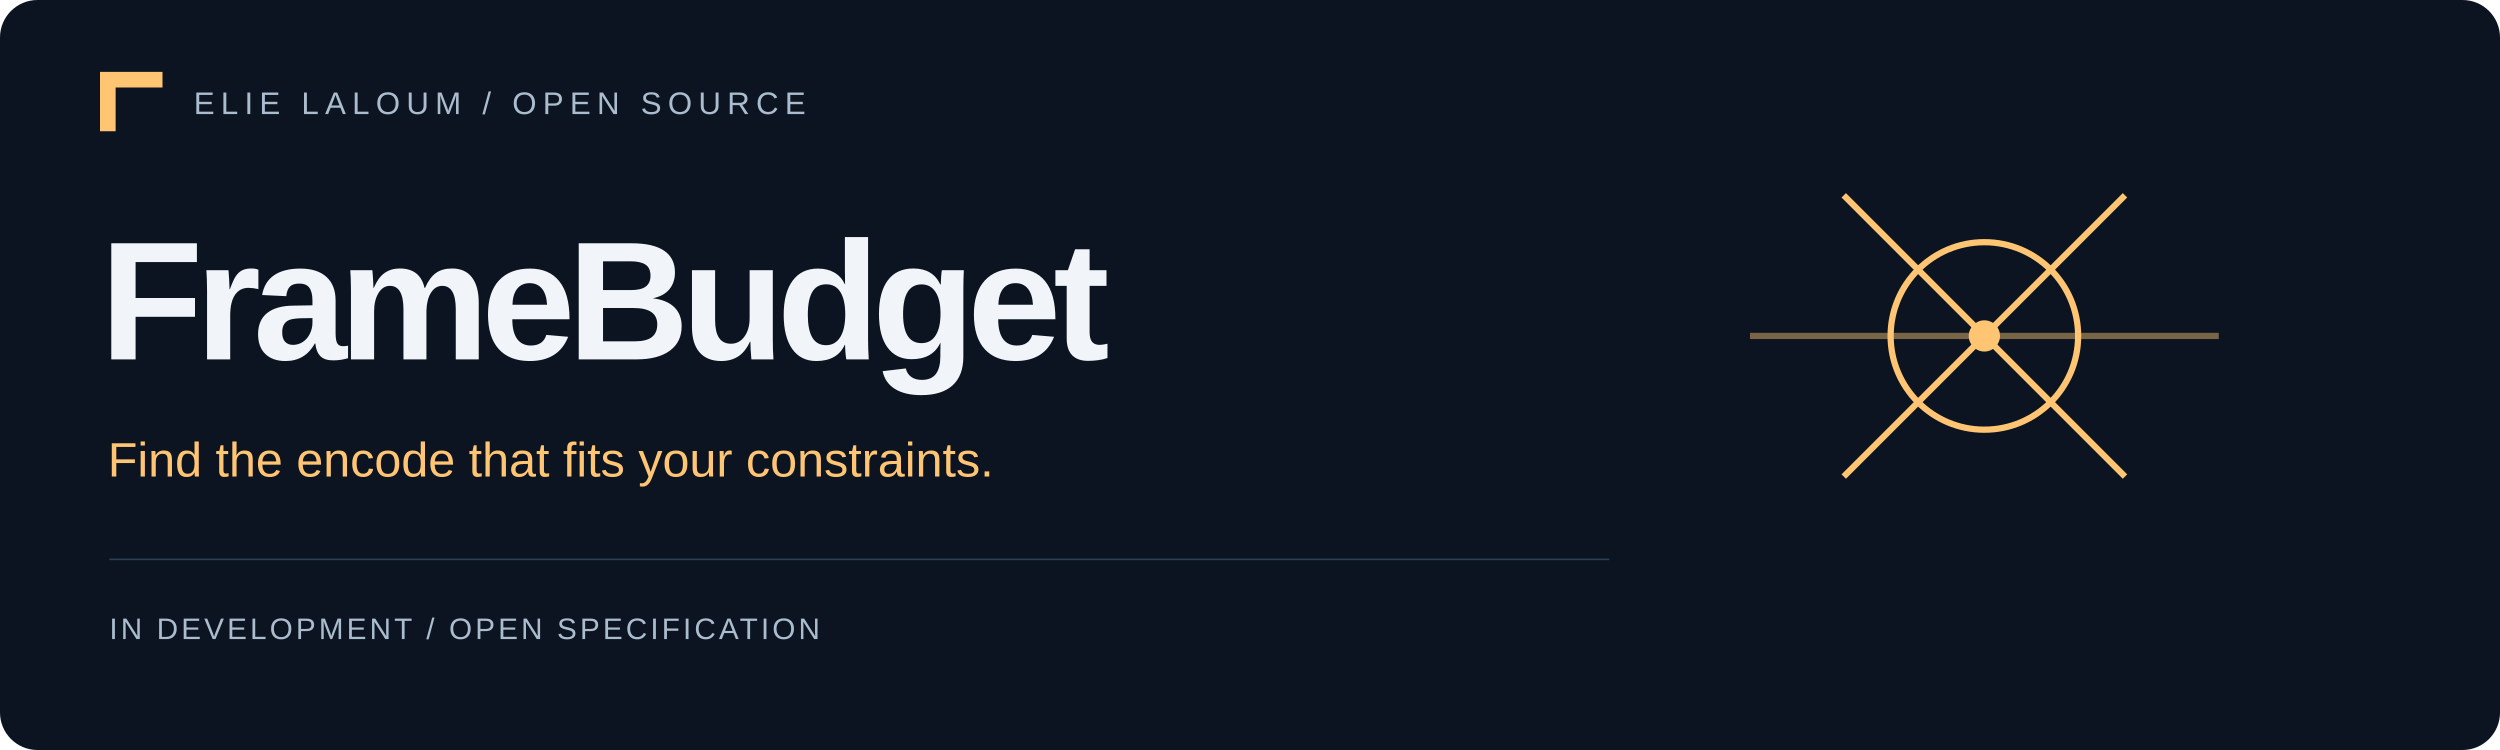
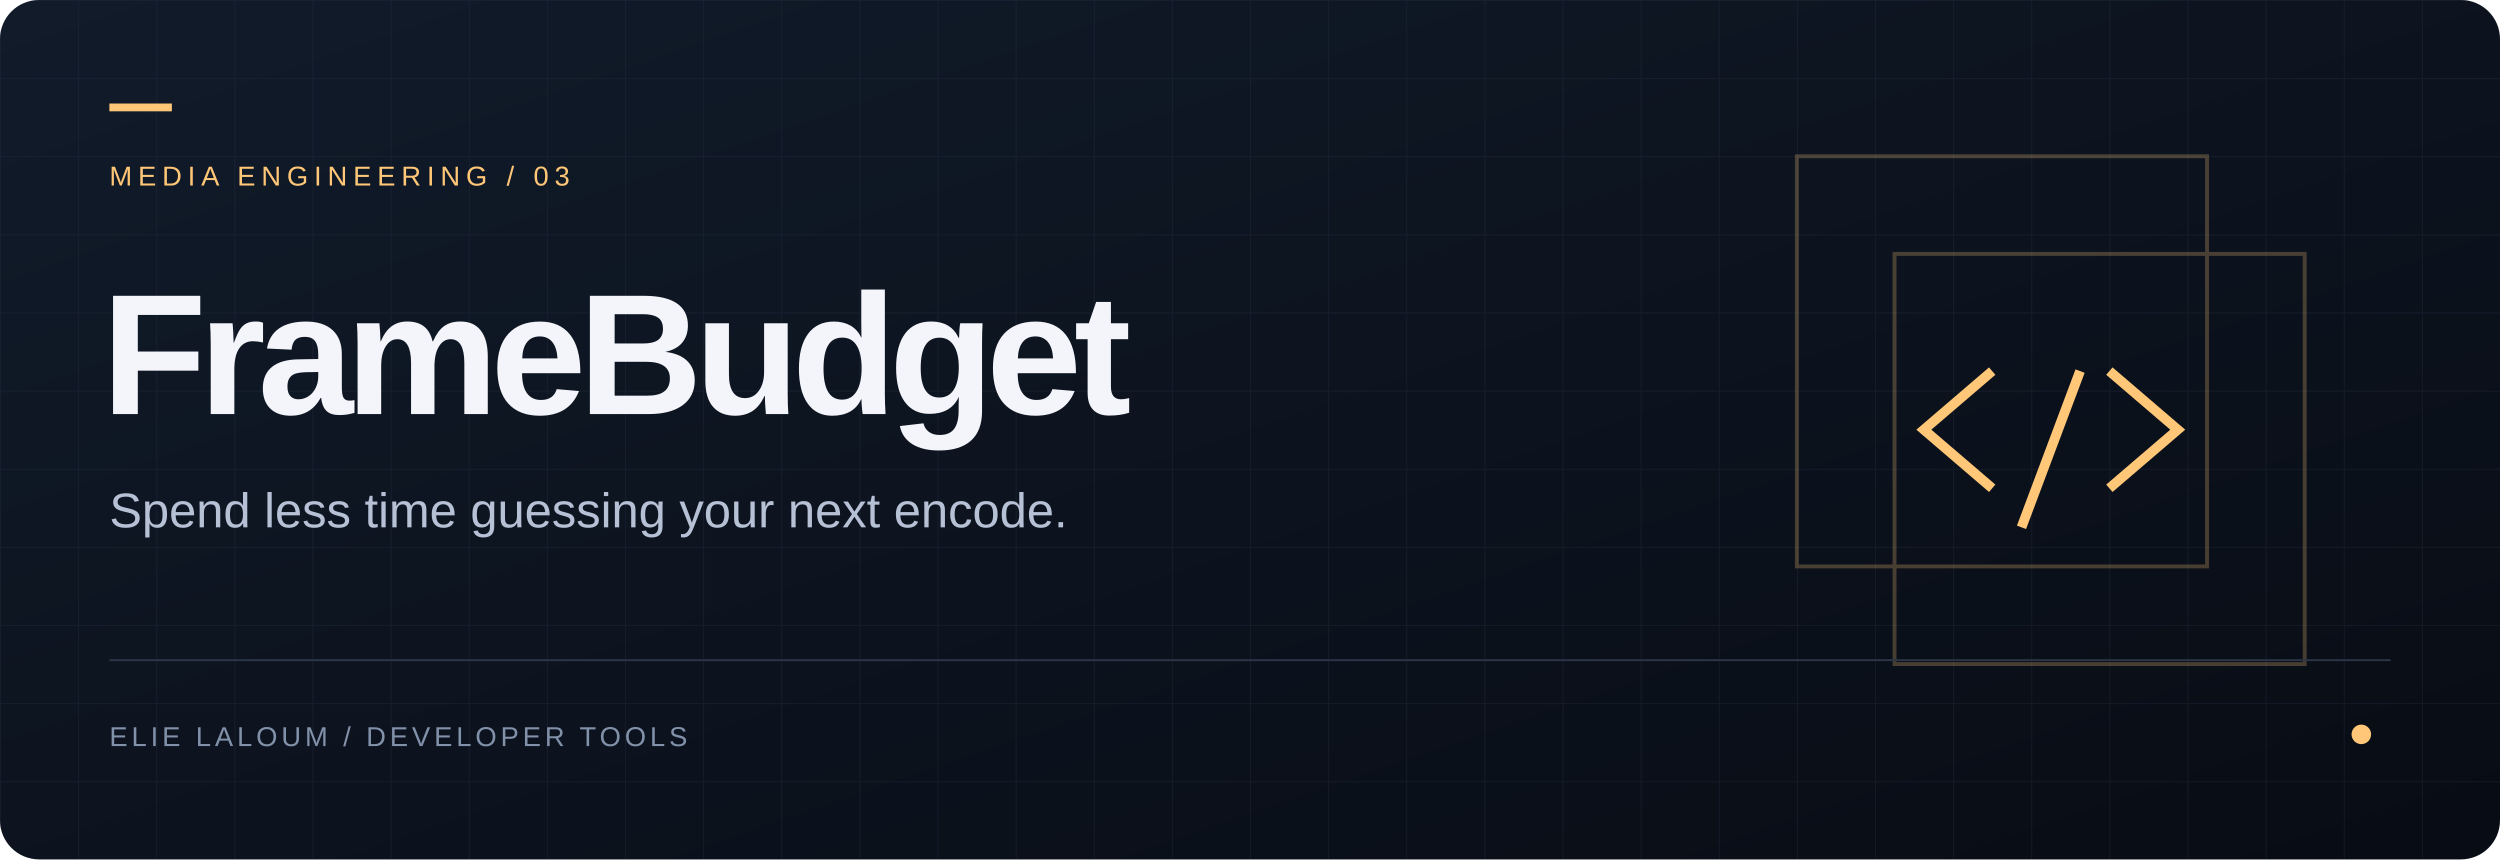
- <svg xmlns="http://www.w3.org/2000/svg" width="1600" height="480" viewBox="0 0 1600 480" role="img" aria-labelledby="title">
-   <rect width="1600" height="480" rx="24" fill="#0b1420" />
-   <path d="M64 46h40v10H74v28H64z" fill="#ffc573" />
-   <text x="124" y="73" font-family="Arial,sans-serif" font-size="20" letter-spacing="4" fill="#aabccd">ELIE LALOUM / OPEN SOURCE</text>
-   <text x="64" y="230" font-family="Arial,sans-serif" font-size="108" font-weight="700" letter-spacing="-5" fill="#f1f5f9">FrameBudget</text>
-   <text x="69" y="305" font-family="Arial,sans-serif" font-size="31" fill="#ffc573">Find the encode that fits your constraints.</text>
-   <path d="M70 358H1030" stroke="#2a4054" />
-   <text x="70" y="409" font-family="Arial,sans-serif" font-size="19" fill="#aabccd" letter-spacing="2">IN DEVELOPMENT / OPEN SPECIFICATION</text>
-   <g fill="none" stroke="#ffc573" stroke-width="4">
-     <path d="M1180 125L1360 305M1180 305L1360 125" />
-     <path d="M1120 215H1420" opacity=".45" />
-     <circle cx="1270" cy="215" r="60" />
-   </g>
-   <circle cx="1270" cy="215" r="10" fill="#ffc573" />
+ <svg xmlns="http://www.w3.org/2000/svg" width="1280" height="440" viewBox="0 0 1280 440">
+   <defs>
+     <linearGradient id="bg" x2="1" y2="1">
+       <stop stop-color="#111b2a" />
+       <stop offset="1" stop-color="#080c14" />
+     </linearGradient>
+     <pattern id="grid" width="40" height="40" patternUnits="userSpaceOnUse">
+       <path d="M 40 0 L 0 0 0 40" fill="none" stroke="#293247" stroke-opacity=".3" />
+     </pattern>
+   </defs>
+   <rect width="1280" height="440" rx="20" fill="url(#bg)" />
+   <rect width="1280" height="440" rx="20" fill="url(#grid)" />
+   <path d="M920 80h210v210H920z M970 130h210v210H970z" fill="none" stroke="#ffc777" stroke-width="2" opacity=".25" />
+   <path d="M1020 190l-35 30 35 30m60-60 35 30-35 30m-45 20 30-80" fill="none" stroke="#ffc777" stroke-width="5" />
+   <rect x="56" y="53" width="32" height="4" fill="#ffc777" />
+   <text x="56" y="95" fill="#ffc777" font-family="Arial,sans-serif" font-size="14" letter-spacing="3">MEDIA ENGINEERING / 03</text>
+   <text x="52" y="212" fill="#f4f5fa" font-family="Arial,sans-serif" font-size="88" font-weight="700" letter-spacing="-4">FrameBudget</text>
+   <text x="56" y="270" fill="#b6c1d5" font-family="Arial,sans-serif" font-size="25">Spend less time guessing your next encode.</text>
+   <path d="M56 338H1224" stroke="#2b3547" />
+   <text x="56" y="382" fill="#8291aa" font-family="Arial,sans-serif" font-size="14" letter-spacing="2">ELIE LALOUM / DEVELOPER TOOLS</text>
+   <circle cx="1209" cy="376" r="5" fill="#ffc777" />
</svg>
